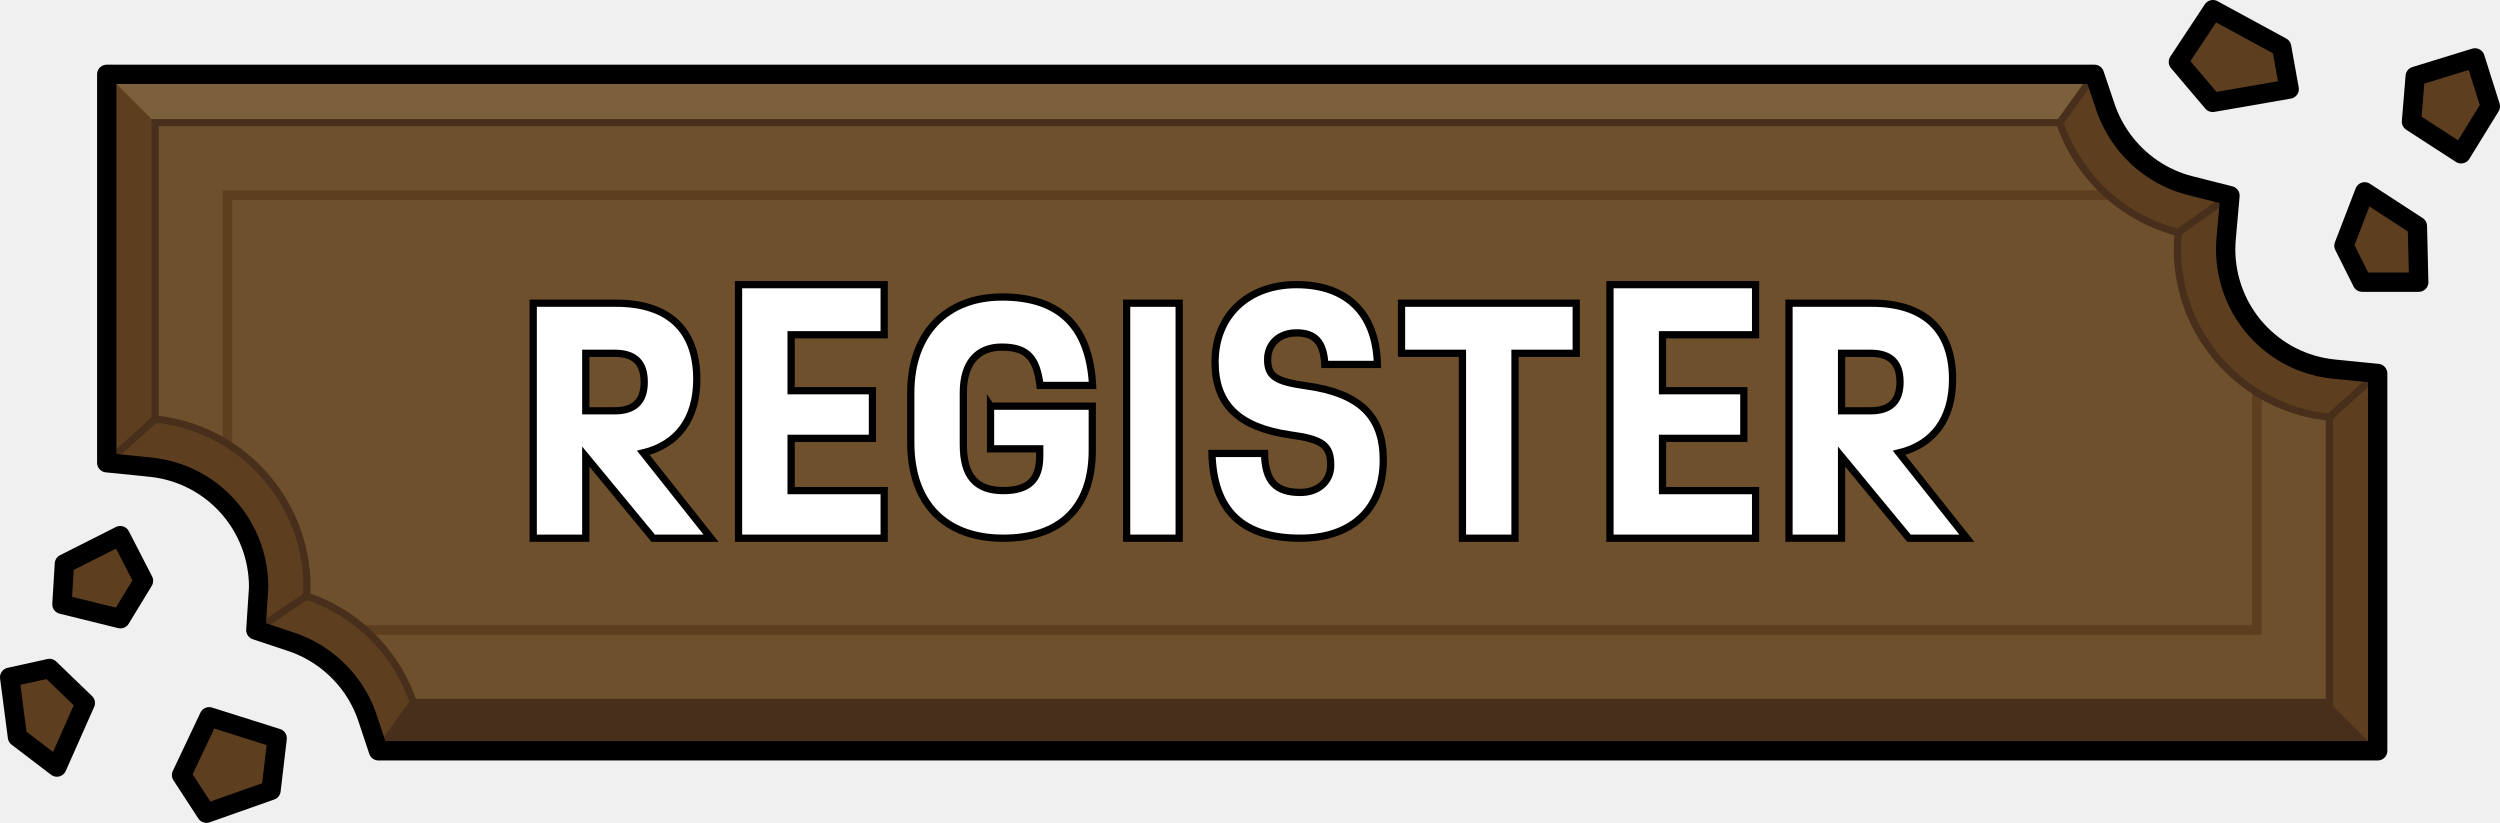
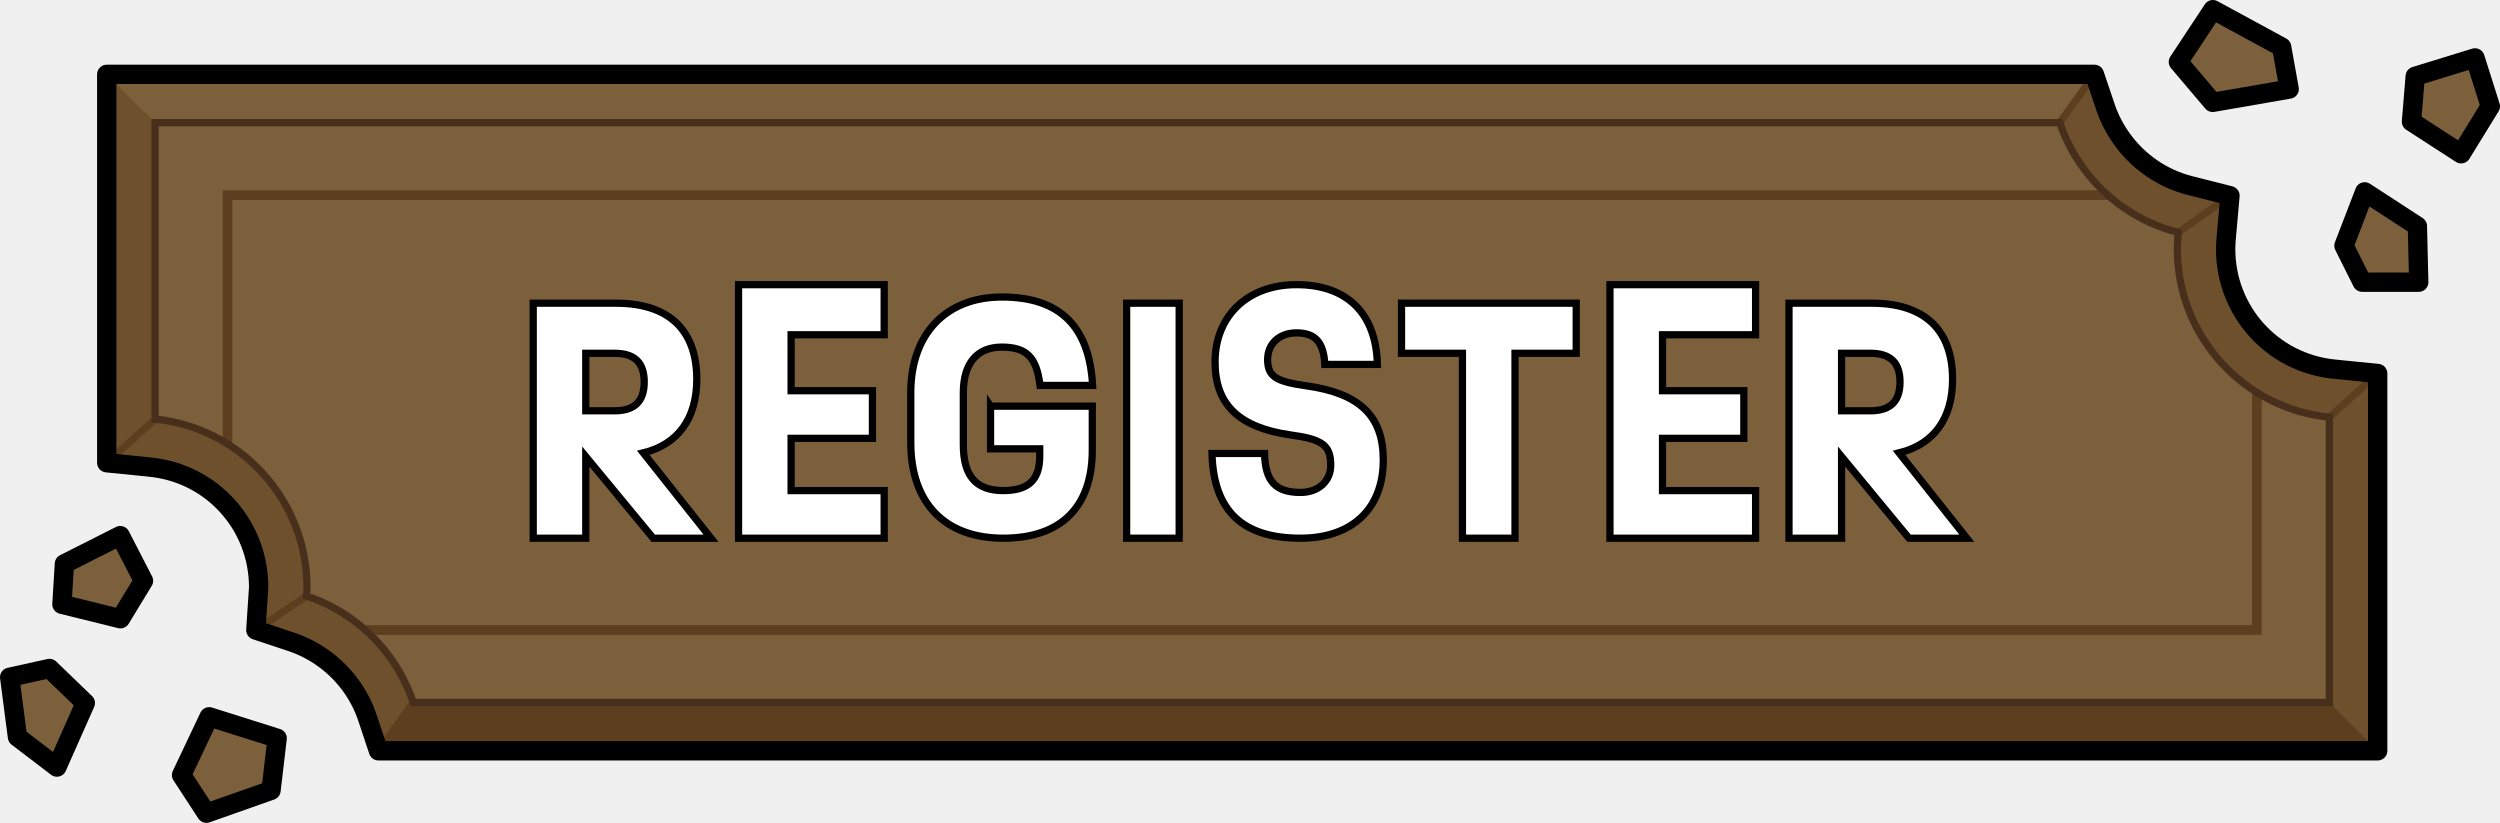
<svg xmlns="http://www.w3.org/2000/svg" id="Layer_2" data-name="Layer 2" viewBox="0 0 258.705 85.151">
  <defs>
    <style>
      .cls-1 {
        fill: #6e502c;
      }

-       .cls-2, .cls-3 {
+       .cls-2 {
        fill: #5d3e1f;
      }

-       .cls-4 {
-         fill: #482f1c;
+       .cls-3, .cls-4 {
+         fill: #7c603b;
      }

      .cls-5 {
-         fill: #7c603b;
-       }
- 
-       .cls-6 {
        fill: #fff;
      }

-       .cls-6, .cls-7 {
+       .cls-5, .cls-6, .cls-7 {
        stroke-width: .75px;
      }

-       .cls-6, .cls-3, .cls-8 {
+       .cls-5, .cls-4, .cls-8 {
        stroke: #000;
+       }
+ 
+       .cls-6, .cls-7, .cls-9 {
+         stroke-miterlimit: 10;
+       }
+ 
+       .cls-6, .cls-7, .cls-9, .cls-8 {
+         fill: none;
+       }
+ 
+       .cls-6, .cls-9 {
+         stroke: #5d3e1f;
      }

      .cls-7 {
        stroke: #482f1c;
      }

-       .cls-7, .cls-9 {
-         stroke-miterlimit: 10;
-       }
- 
-       .cls-7, .cls-9, .cls-8 {
-         fill: none;
-       }
- 
-       .cls-9 {
-         stroke: #5d3e1f;
-       }
- 
-       .cls-3, .cls-8 {
+       .cls-4, .cls-8 {
        stroke-linejoin: round;
        stroke-width: 2px;
      }
    </style>
  </defs>
  <g id="buttons">
    <g>
      <g>
-         <path class="cls-2" d="m39.163,77.694l-1.14-3.419c-.37-1.108-.904-2.17-1.591-3.154-1.529-2.19-3.766-3.862-6.294-4.703l-3.662-1.218.271-4.139c.007-.096.018-.189.019-.288,0-6.443-4.824-11.789-11.222-12.435l-4.498-.453V7.694h205.689l1.147,3.402c.405,1.2.998,2.337,1.763,3.378,1.716,2.349,4.194,4.025,6.986,4.731l4.131,1.046-.377,4.244c-.035.391-.07.847-.07,1.268,0,6.451,4.826,11.797,11.227,12.435l4.504.449v39.047H39.163Z" />
-         <path class="cls-2" d="m246.046,42.954v34.74H43.676c-.06-1.74-.37-3.42-.91-5-.53-1.59-1.29-3.08-2.23-4.43-2.13-3.05-5.21-5.39-8.82-6.59.02-.3.05-.59.05-.9,0-9.06-6.9-16.52-15.72-17.41-.59-.06-1.18-.09-1.78-.09-1.1,0-2.18.12-3.22.31V7.694h201.2c.06,1.74.37,3.42.9,5,.58,1.72,1.42,3.31,2.47,4.74,2.36,3.23,5.8,5.61,9.79,6.62-.05.56-.09,1.13-.09,1.71,0,9.07,6.9,16.53,15.73,17.41.58.06,1.17.09,1.77.09,1.11,0,2.18-.11,3.23-.31Z" />
-         <path class="cls-5" d="m215.616,17.434l-78.32,14.58L16.046,12.694l-5-5h201.2c.057,1.656.341,3.258.825,4.772.024.076.049.152.075.228.58,1.72,1.42,3.31,2.47,4.74Z" />
-         <path class="cls-4" d="m246.046,77.694H43.676c-.06-1.74-.37-3.42-.91-5-.53-1.59-1.29-3.08-2.23-4.43l110.74-20.04,89.77,24.47,5,5Z" />
-         <path class="cls-1" d="m241.046,43.174v29.52H42.766c-.53-1.59-1.29-3.08-2.23-4.43-.79-1.13-1.71-2.16-2.73-3.07-1.75-1.56-3.82-2.76-6.09-3.52.02-.3.05-.59.05-.9,0-.8-.05-1.59-.16-2.36v-.01c-.38-2.81-1.42-5.39-2.96-7.61-1.36-1.94-3.09-3.59-5.1-4.86-2.21-1.39-4.76-2.3-7.5-2.57V12.694h197.1c.58,1.72,1.42,3.31,2.47,4.74.74,1.01,1.58,1.93,2.51,2.76,2.05,1.82,4.54,3.17,7.28,3.86-.05.56-.09,1.13-.09,1.71,0,.38.01.76.04,1.14.2,3.1,1.2,5.97,2.8,8.42,1.39,2.13,3.23,3.94,5.39,5.29,2.21,1.38,4.76,2.29,7.5,2.56Z" />
-         <polygon class="cls-5" points="212.03 7.902 216.586 7.902 212.832 12.589 212.03 7.902" />
+         <path class="cls-1" d="m39.163,77.694l-1.14-3.419c-.37-1.108-.904-2.17-1.591-3.154-1.529-2.19-3.766-3.862-6.294-4.703l-3.662-1.218.271-4.139c.007-.096.018-.189.019-.288,0-6.443-4.824-11.789-11.222-12.435l-4.498-.453V7.694h205.689l1.147,3.402c.405,1.2.998,2.337,1.763,3.378,1.716,2.349,4.194,4.025,6.986,4.731l4.131,1.046-.377,4.244c-.035.391-.07.847-.07,1.268,0,6.451,4.826,11.797,11.227,12.435l4.504.449v39.047H39.163Z" />
+         <path class="cls-1" d="m246.046,42.954v34.74H43.676c-.06-1.74-.37-3.42-.91-5-.53-1.59-1.29-3.08-2.23-4.43-2.13-3.05-5.21-5.39-8.82-6.59.02-.3.05-.59.05-.9,0-9.06-6.9-16.52-15.72-17.41-.59-.06-1.18-.09-1.78-.09-1.1,0-2.18.12-3.22.31V7.694h201.2c.06,1.74.37,3.42.9,5,.58,1.72,1.42,3.31,2.47,4.74,2.36,3.23,5.8,5.61,9.79,6.62-.05.56-.09,1.13-.09,1.71,0,9.07,6.9,16.53,15.73,17.41.58.06,1.17.09,1.77.09,1.11,0,2.18-.11,3.23-.31Z" />
+         <path class="cls-3" d="m215.616,17.434l-78.32,14.58L16.046,12.694l-5-5h201.2c.057,1.656.341,3.258.825,4.772.024.076.049.152.075.228.58,1.72,1.42,3.31,2.47,4.74Z" />
+         <path class="cls-2" d="m246.046,77.694H43.676c-.06-1.74-.37-3.42-.91-5-.53-1.59-1.29-3.08-2.23-4.43l110.74-20.04,89.77,24.47,5,5Z" />
+         <path class="cls-3" d="m241.046,43.174v29.52H42.766c-.53-1.59-1.29-3.08-2.23-4.43-.79-1.13-1.71-2.16-2.73-3.07-1.75-1.56-3.82-2.76-6.09-3.52.02-.3.05-.59.05-.9,0-.8-.05-1.59-.16-2.36v-.01c-.38-2.81-1.42-5.39-2.96-7.61-1.36-1.94-3.09-3.59-5.1-4.86-2.21-1.39-4.76-2.3-7.5-2.57V12.694h197.1c.58,1.72,1.42,3.31,2.47,4.74.74,1.01,1.58,1.93,2.51,2.76,2.05,1.82,4.54,3.17,7.28,3.86-.05.56-.09,1.13-.09,1.71,0,.38.01.76.04,1.14.2,3.1,1.2,5.97,2.8,8.42,1.39,2.13,3.23,3.94,5.39,5.29,2.21,1.38,4.76,2.29,7.5,2.56Z" />
+         <polygon class="cls-3" points="212.03 7.902 216.586 7.902 212.832 12.589 212.03 7.902" />
        <path class="cls-9" d="m23.546,45.934v-25.74h194.58m15.42,20.42v24.58H37.806" />
+         <line class="cls-6" x1="11.046" y1="47.885" x2="16.046" y2="43.364" />
+         <line class="cls-6" x1="26.476" y1="65.2" x2="31.716" y2="61.674" />
+         <line class="cls-6" x1="39.163" y1="77.694" x2="42.766" y2="72.694" />
+         <line class="cls-6" x1="213.146" y1="12.694" x2="216.736" y2="7.694" />
+         <line class="cls-6" x1="225.406" y1="24.054" x2="230.763" y2="20.252" />
+         <line class="cls-6" x1="241.046" y1="43.174" x2="246.046" y2="38.647" />
+         <polygon class="cls-2" points="42.977 72.868 39.473 77.603 44.17 77.51 42.977 72.868" />
+         <polygon class="cls-4" points="228.994 1 225.424 6.406 228.973 10.593 236.891 9.219 236.107 4.866 228.994 1" />
+         <polygon class="cls-4" points="256.119 5.991 249.933 7.894 249.545 12.589 254.682 15.913 257.705 11.004 256.119 5.991" />
+         <polygon class="cls-4" points="244.701 19.854 242.557 25.425 244.445 29.2 250.296 29.2 250.156 23.403 244.701 19.854" />
+         <path class="cls-8" d="m241.542,38.198c-6.4-.638-11.227-5.983-11.227-12.435,0-.421.035-.877.07-1.268l.377-4.244-4.131-1.046c-2.792-.706-5.271-2.383-6.986-4.731-.765-1.041-1.357-2.178-1.763-3.378l-1.147-3.402h-4.49v-0H11.046v35.89c0,0,0-0.0 0-0v4.302l4.498.453c6.397.646,11.222,5.991,11.222,12.435-.001.099-.012.192-.019.288l-.271,4.139,3.662,1.218c2.528.841,4.765,2.513,6.294,4.703.687.984,1.221,2.046,1.591,3.154l1.14,3.419h206.884v-39.047l-4.504-.449Z" />
+         <polygon class="cls-4" points="21.645 74.174 18.788 80.205 21.361 84.151 28.046 81.792 28.681 76.396 21.645 74.174" />
+         <polygon class="cls-4" points="12.442 55.429 6.665 58.345 6.409 62.535 12.461 64.028 14.849 60.103 12.442 55.429" />
+         <polygon class="cls-4" points="8.829 72.75 5.121 69.175 1 70.085 1.807 76.265 5.889 79.377 8.829 72.75" />
        <path class="cls-7" d="m241.046,43.174v29.52H42.766c-.53-1.59-1.29-3.08-2.23-4.43-2.13-3.05-5.21-5.39-8.82-6.59.02-.3.05-.59.05-.9,0-9.06-6.9-16.52-15.72-17.41V12.694h197.1c.58,1.72,1.42,3.31,2.47,4.74,2.36,3.23,5.8,5.61,9.79,6.62-.05.56-.09,1.13-.09,1.71,0,9.07,6.9,16.53,15.73,17.41Z" />
-         <line class="cls-7" x1="11.046" y1="47.885" x2="16.046" y2="43.364" />
-         <line class="cls-7" x1="26.476" y1="65.2" x2="31.716" y2="61.674" />
-         <line class="cls-7" x1="39.163" y1="77.694" x2="42.766" y2="72.694" />
-         <line class="cls-7" x1="213.146" y1="12.694" x2="216.736" y2="7.694" />
-         <line class="cls-7" x1="225.406" y1="24.054" x2="230.763" y2="20.252" />
-         <line class="cls-7" x1="241.046" y1="43.174" x2="246.046" y2="38.647" />
-         <polygon class="cls-4" points="42.977 72.868 39.473 77.603 44.17 77.51 42.977 72.868" />
-         <polygon class="cls-3" points="228.994 1 225.424 6.406 228.973 10.593 236.891 9.219 236.107 4.866 228.994 1" />
-         <polygon class="cls-3" points="256.119 5.991 249.933 7.894 249.545 12.589 254.682 15.913 257.705 11.004 256.119 5.991" />
-         <polygon class="cls-3" points="244.701 19.854 242.557 25.425 244.445 29.2 250.296 29.2 250.156 23.403 244.701 19.854" />
-         <path class="cls-8" d="m241.542,38.198c-6.4-.638-11.227-5.983-11.227-12.435,0-.421.035-.877.07-1.268l.377-4.244-4.131-1.046c-2.792-.706-5.271-2.383-6.986-4.731-.765-1.041-1.357-2.178-1.763-3.378l-1.147-3.402h-4.49v-0H11.046v35.89c0,0,0-0.0 0-0v4.302l4.498.453c6.397.646,11.222,5.991,11.222,12.435-.001.099-.012.192-.019.288l-.271,4.139,3.662,1.218c2.528.841,4.765,2.513,6.294,4.703.687.984,1.221,2.046,1.591,3.154l1.14,3.419h206.884v-39.047l-4.504-.449Z" />
-         <polygon class="cls-3" points="21.645 74.174 18.788 80.205 21.361 84.151 28.046 81.792 28.681 76.396 21.645 74.174" />
-         <polygon class="cls-3" points="12.442 55.429 6.665 58.345 6.409 62.535 12.461 64.028 14.849 60.103 12.442 55.429" />
-         <polygon class="cls-3" points="8.829 72.75 5.121 69.175 1 70.085 1.807 76.265 5.889 79.377 8.829 72.75" />
      </g>
      <g>
-         <path class="cls-6" d="m67.593,55.694l-6.976-8.447v8.447h-5.439v-24.318h8.575c5.44,0,8.352,2.752,8.352,7.872,0,4.096-1.983,6.751-5.535,7.615l7.007,8.832h-5.983Zm-3.999-19.135h-2.977v5.952h2.977c2.048,0,3.071-.96,3.071-2.976,0-2.016-.992-2.976-3.071-2.976Z" />
-         <path class="cls-6" d="m81.865,34.64v5.792h8.416v4.928h-8.416v5.408h9.632v4.928h-15.071v-26.238h15.071v5.184h-9.632Z" />
-         <path class="cls-6" d="m102.505,42.031h10.527v4.543c0,5.952-3.296,9.12-9.216,9.12-6.047,0-9.567-3.648-9.567-9.887v-5.184c0-6.08,3.648-9.888,9.439-9.888,6.111,0,9.056,3.168,9.376,9.151h-5.44c-.352-2.879-1.344-3.967-3.968-3.967-2.527,0-3.968,1.664-3.968,4.704v5.407c0,3.232,1.312,4.736,4.128,4.736,2.592,0,3.776-1.088,3.776-3.552v-.768h-5.088v-4.416Z" />
-         <path class="cls-6" d="m116.585,31.376h5.439v24.318h-5.439v-24.318Z" />
-         <path class="cls-6" d="m133.545,45.007c-5.344-.768-7.808-3.136-7.808-7.551,0-4.768,3.392-8,8.416-8,5.247,0,8.255,2.976,8.383,8.255h-5.439c-.128-2.304-.992-3.264-2.943-3.264-1.761,0-2.977,1.12-2.977,2.752,0,1.728.8,2.272,3.968,2.72,5.536.768,8,3.104,8,7.679,0,5.056-3.232,8.096-8.576,8.096-5.983,0-8.991-2.816-9.151-8.768h5.44c.063,2.88,1.151,4.032,3.711,4.032,1.856,0,3.136-1.152,3.136-2.815,0-2.048-.831-2.688-4.159-3.136Z" />
-         <path class="cls-6" d="m163.111,36.56h-6.335v19.135h-5.439v-19.135h-6.304v-5.184h18.078v5.184Z" />
-         <path class="cls-6" d="m172.04,34.64v5.792h8.416v4.928h-8.416v5.408h9.632v4.928h-15.071v-26.238h15.071v5.184h-9.632Z" />
-         <path class="cls-6" d="m197.544,55.694l-6.976-8.447v8.447h-5.439v-24.318h8.575c5.44,0,8.352,2.752,8.352,7.872,0,4.096-1.983,6.751-5.535,7.615l7.007,8.832h-5.983Zm-3.999-19.135h-2.977v5.952h2.977c2.048,0,3.071-.96,3.071-2.976,0-2.016-.992-2.976-3.071-2.976Z" />
+         <path class="cls-5" d="m67.593,55.694l-6.976-8.447v8.447h-5.439v-24.318h8.575c5.44,0,8.352,2.752,8.352,7.872,0,4.096-1.983,6.751-5.535,7.615l7.007,8.832h-5.983Zm-3.999-19.135h-2.977v5.952h2.977c2.048,0,3.071-.96,3.071-2.976,0-2.016-.992-2.976-3.071-2.976Z" />
+         <path class="cls-5" d="m81.865,34.64v5.792h8.416v4.928h-8.416v5.408h9.632v4.928h-15.071v-26.238h15.071v5.184h-9.632Z" />
+         <path class="cls-5" d="m102.505,42.031h10.527v4.543c0,5.952-3.296,9.12-9.216,9.12-6.047,0-9.567-3.648-9.567-9.887v-5.184c0-6.08,3.648-9.888,9.439-9.888,6.111,0,9.056,3.168,9.376,9.151h-5.44c-.352-2.879-1.344-3.967-3.968-3.967-2.527,0-3.968,1.664-3.968,4.704v5.407c0,3.232,1.312,4.736,4.128,4.736,2.592,0,3.776-1.088,3.776-3.552v-.768h-5.088v-4.416Z" />
+         <path class="cls-5" d="m116.585,31.376h5.439v24.318h-5.439v-24.318Z" />
+         <path class="cls-5" d="m133.545,45.007c-5.344-.768-7.808-3.136-7.808-7.551,0-4.768,3.392-8,8.416-8,5.247,0,8.255,2.976,8.383,8.255h-5.439c-.128-2.304-.992-3.264-2.943-3.264-1.761,0-2.977,1.12-2.977,2.752,0,1.728.8,2.272,3.968,2.72,5.536.768,8,3.104,8,7.679,0,5.056-3.232,8.096-8.576,8.096-5.983,0-8.991-2.816-9.151-8.768h5.44c.063,2.88,1.151,4.032,3.711,4.032,1.856,0,3.136-1.152,3.136-2.815,0-2.048-.831-2.688-4.159-3.136Z" />
+         <path class="cls-5" d="m163.111,36.56h-6.335v19.135h-5.439v-19.135h-6.304v-5.184h18.078v5.184Z" />
+         <path class="cls-5" d="m172.04,34.64v5.792h8.416v4.928h-8.416v5.408h9.632v4.928h-15.071v-26.238h15.071v5.184h-9.632Z" />
+         <path class="cls-5" d="m197.544,55.694l-6.976-8.447v8.447h-5.439v-24.318h8.575c5.44,0,8.352,2.752,8.352,7.872,0,4.096-1.983,6.751-5.535,7.615l7.007,8.832h-5.983Zm-3.999-19.135h-2.977v5.952h2.977c2.048,0,3.071-.96,3.071-2.976,0-2.016-.992-2.976-3.071-2.976Z" />
      </g>
    </g>
  </g>
</svg>
